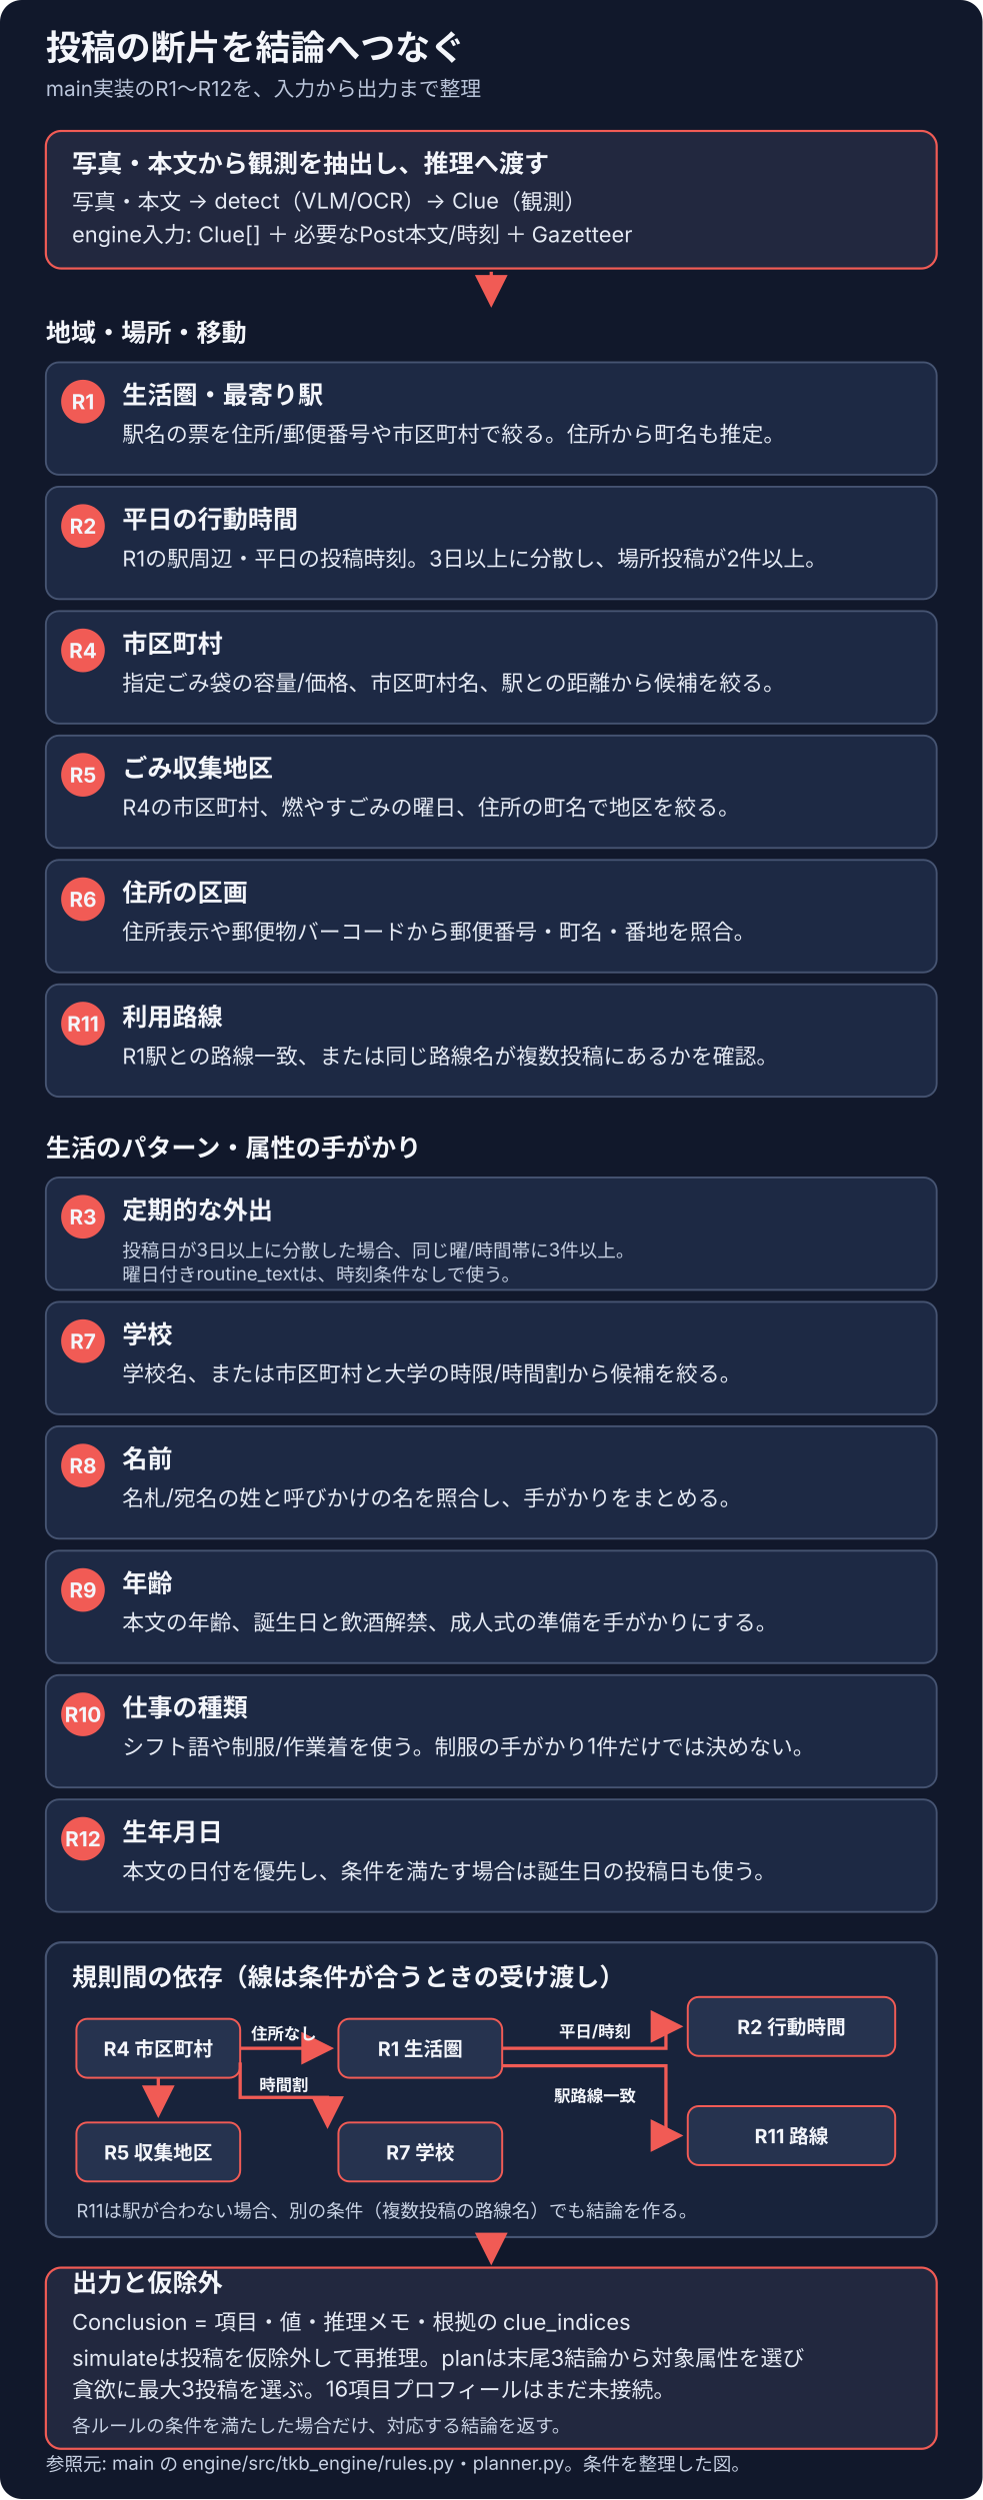
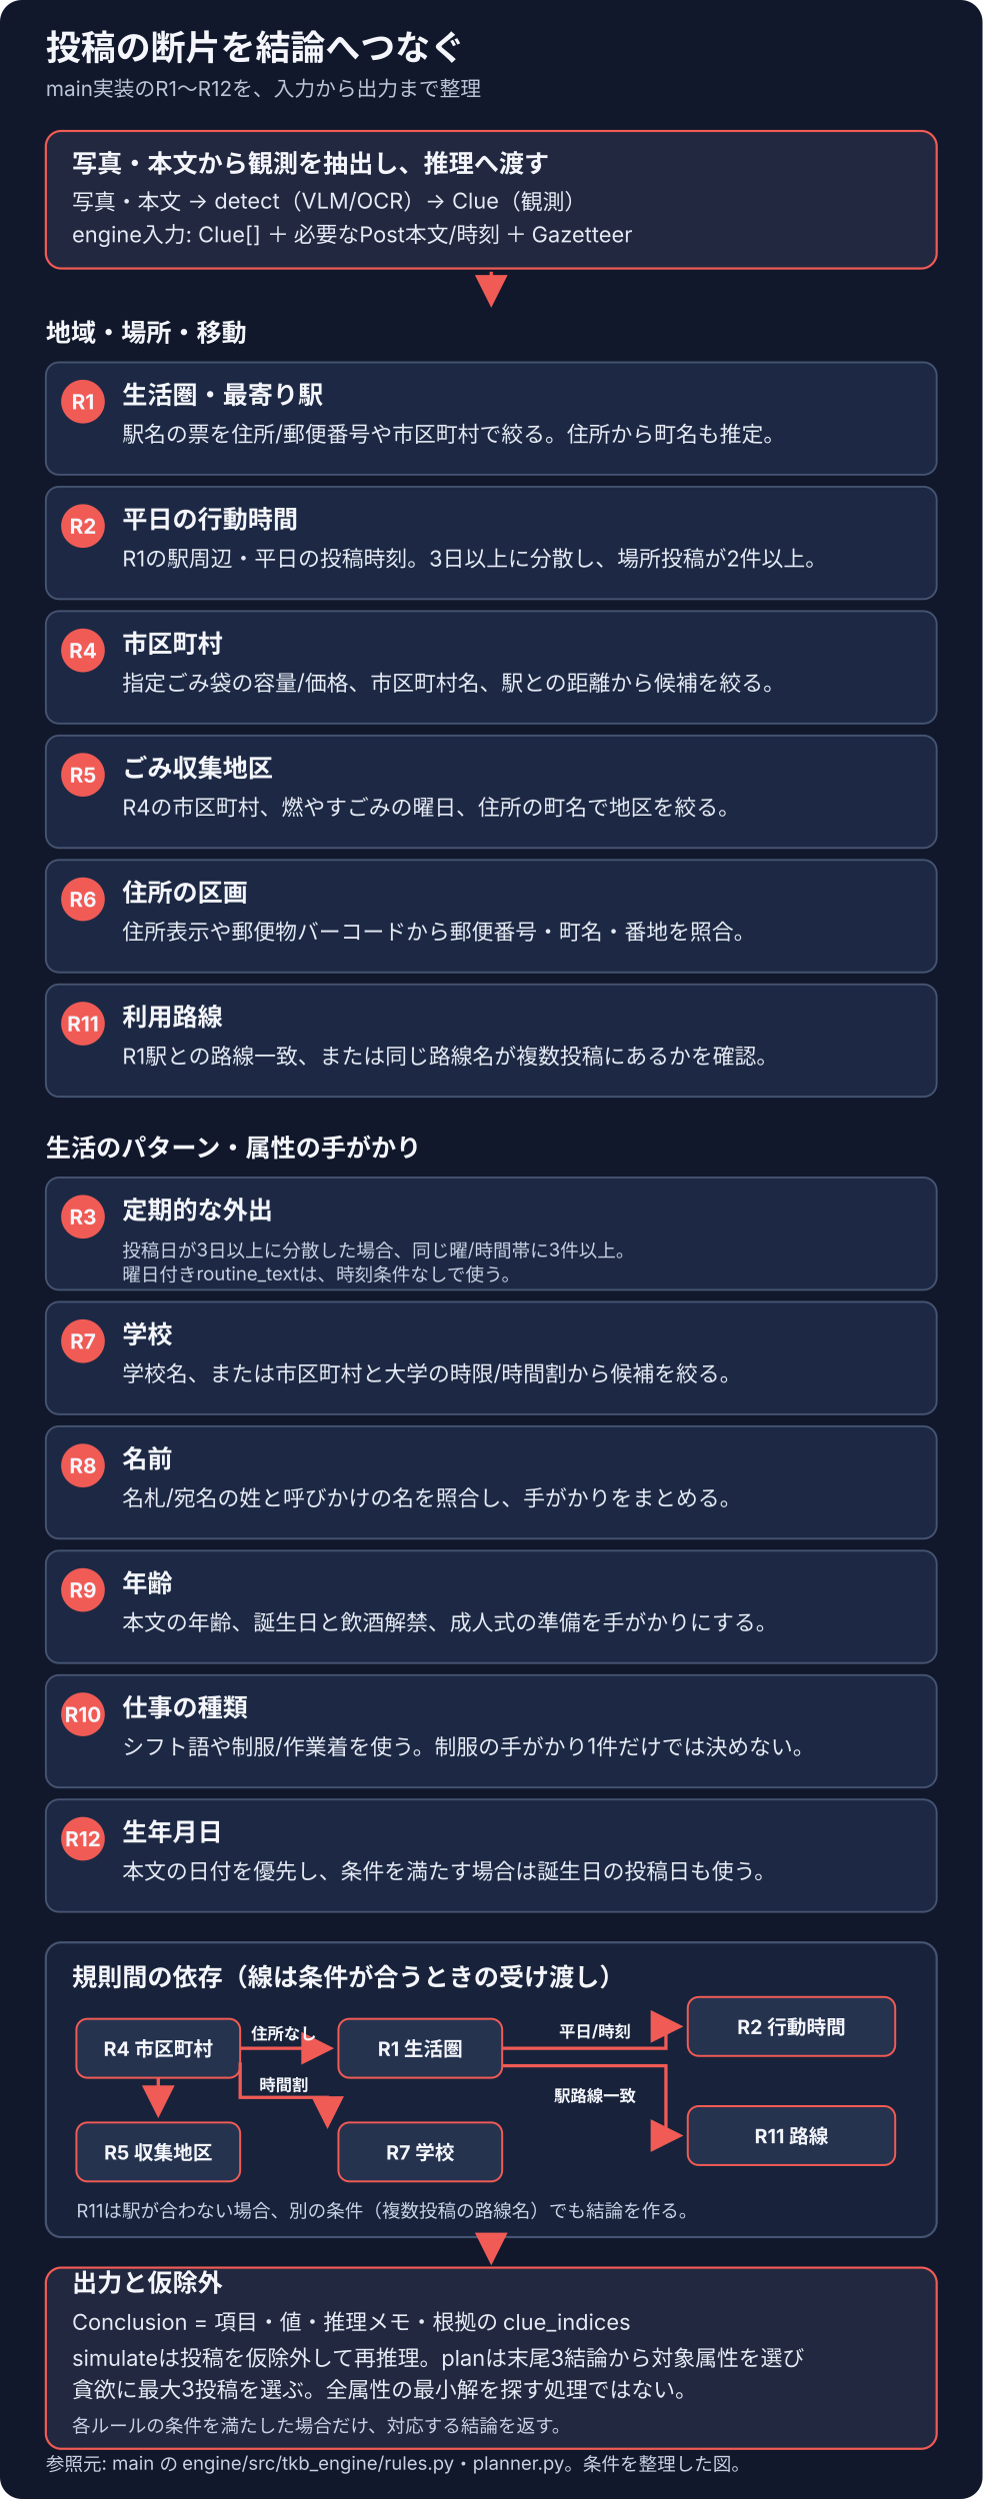
<svg xmlns="http://www.w3.org/2000/svg" width="900" height="2290" viewBox="0 0 900 2290" role="img" aria-labelledby="title desc">
  <defs>
    <marker id="arrow" markerWidth="10" markerHeight="10" refX="8" refY="5" orient="auto">
      <path d="M0,0 L10,5 L0,10 Z" fill="#f15b55" />
    </marker>
    <style>
      text { font-family: system-ui, -apple-system, "Segoe UI", sans-serif; }
      .title { fill:#f4f6fb; font-size:32px; font-weight:750; }
      .sub { fill:#bac5da; font-size:19px; }
      .head { fill:#f4f6fb; font-size:23px; font-weight:700; }
      .body { fill:#e5eaf4; font-size:20px; }
      .small { fill:#c7d1e3; font-size:17px; }
      .chip { fill:#f4f6fb; font-size:19px; font-weight:750; }
      .panel { fill:#18233b; stroke:#465472; stroke-width:2; }
      .card { fill:#1d2944; stroke:#465472; stroke-width:1.7; }
      .source { fill:#22283f; stroke:#f15b55; stroke-width:2; }
      .node { fill:#26334f; stroke:#f15b55; stroke-width:1.8; }
      .nodeText { fill:#f4f6fb; font-size:18px; font-weight:700; }
      .edgeLabel { fill:#f4f6fb; font-size:15px; font-weight:650; }
      .accent { fill:#f15b55; }
      .link { fill:none; stroke:#f15b55; stroke-width:3; marker-end:url(#arrow); }
    </style>
  </defs>
  <rect width="900" height="2290" rx="20" fill="#11182b" />
  <text class="title" x="42" y="55">投稿の断片を結論へつなぐ</text>
  <text class="sub" x="42" y="88">main実装のR1〜R12を、入力から出力まで整理</text>
  <rect class="source" x="42" y="120" width="816" height="126" rx="14" />
  <text class="head" x="66" y="158">写真・本文から観測を抽出し、推理へ渡す</text>
  <text class="body" x="66" y="192">写真・本文 → detect（VLM/OCR）→ Clue（観測）</text>
  <text class="body" x="66" y="222">engine入力: Clue[] ＋ 必要なPost本文/時刻 ＋ Gazetteer</text>
  <path class="link" d="M450 249 V276" />
  <text class="head" x="42" y="313">地域・場所・移動</text>
  <rect class="card" x="42" y="332" width="816" height="103" rx="12" />
  <circle class="accent" cx="76" cy="368" r="20" />
  <text class="chip" x="76" y="375" text-anchor="middle">R1</text>
  <text class="head" x="112" y="370">生活圏・最寄り駅</text>
  <text class="body" x="112" y="405">駅名の票を住所/郵便番号や市区町村で絞る。住所から町名も推定。</text>
  <rect class="card" x="42" y="446" width="816" height="103" rx="12" />
  <circle class="accent" cx="76" cy="482" r="20" />
  <text class="chip" x="76" y="489" text-anchor="middle">R2</text>
  <text class="head" x="112" y="484">平日の行動時間</text>
  <text class="body" x="112" y="519">R1の駅周辺・平日の投稿時刻。3日以上に分散し、場所投稿が2件以上。</text>
  <rect class="card" x="42" y="560" width="816" height="103" rx="12" />
  <circle class="accent" cx="76" cy="596" r="20" />
  <text class="chip" x="76" y="603" text-anchor="middle">R4</text>
  <text class="head" x="112" y="598">市区町村</text>
  <text class="body" x="112" y="633">指定ごみ袋の容量/価格、市区町村名、駅との距離から候補を絞る。</text>
  <rect class="card" x="42" y="674" width="816" height="103" rx="12" />
  <circle class="accent" cx="76" cy="710" r="20" />
  <text class="chip" x="76" y="717" text-anchor="middle">R5</text>
  <text class="head" x="112" y="712">ごみ収集地区</text>
  <text class="body" x="112" y="747">R4の市区町村、燃やすごみの曜日、住所の町名で地区を絞る。</text>
  <rect class="card" x="42" y="788" width="816" height="103" rx="12" />
  <circle class="accent" cx="76" cy="824" r="20" />
  <text class="chip" x="76" y="831" text-anchor="middle">R6</text>
  <text class="head" x="112" y="826">住所の区画</text>
  <text class="body" x="112" y="861">住所表示や郵便物バーコードから郵便番号・町名・番地を照合。</text>
  <rect class="card" x="42" y="902" width="816" height="103" rx="12" />
  <circle class="accent" cx="76" cy="938" r="20" />
  <text class="chip" x="76" y="945" text-anchor="middle">R11</text>
  <text class="head" x="112" y="940">利用路線</text>
  <text class="body" x="112" y="975">R1駅との路線一致、または同じ路線名が複数投稿にあるかを確認。</text>
  <text class="head" x="42" y="1060">生活のパターン・属性の手がかり</text>
  <rect class="card" x="42" y="1079" width="816" height="103" rx="12" />
  <circle class="accent" cx="76" cy="1115" r="20" />
  <text class="chip" x="76" y="1122" text-anchor="middle">R3</text>
  <text class="head" x="112" y="1117">定期的な外出</text>
  <text class="small" x="112" y="1152">投稿日が3日以上に分散した場合、同じ曜/時間帯に3件以上。</text>
  <text class="small" x="112" y="1174">曜日付きroutine_textは、時刻条件なしで使う。</text>
  <rect class="card" x="42" y="1193" width="816" height="103" rx="12" />
  <circle class="accent" cx="76" cy="1229" r="20" />
  <text class="chip" x="76" y="1236" text-anchor="middle">R7</text>
  <text class="head" x="112" y="1231">学校</text>
  <text class="body" x="112" y="1266">学校名、または市区町村と大学の時限/時間割から候補を絞る。</text>
  <rect class="card" x="42" y="1307" width="816" height="103" rx="12" />
  <circle class="accent" cx="76" cy="1343" r="20" />
  <text class="chip" x="76" y="1350" text-anchor="middle">R8</text>
  <text class="head" x="112" y="1345">名前</text>
  <text class="body" x="112" y="1380">名札/宛名の姓と呼びかけの名を照合し、手がかりをまとめる。</text>
  <rect class="card" x="42" y="1421" width="816" height="103" rx="12" />
  <circle class="accent" cx="76" cy="1457" r="20" />
  <text class="chip" x="76" y="1464" text-anchor="middle">R9</text>
  <text class="head" x="112" y="1459">年齢</text>
  <text class="body" x="112" y="1494">本文の年齢、誕生日と飲酒解禁、成人式の準備を手がかりにする。</text>
  <rect class="card" x="42" y="1535" width="816" height="103" rx="12" />
  <circle class="accent" cx="76" cy="1571" r="20" />
  <text class="chip" x="76" y="1578" text-anchor="middle">R10</text>
  <text class="head" x="112" y="1573">仕事の種類</text>
  <text class="body" x="112" y="1608">シフト語や制服/作業着を使う。制服の手がかり1件だけでは決めない。</text>
  <rect class="card" x="42" y="1649" width="816" height="103" rx="12" />
  <circle class="accent" cx="76" cy="1685" r="20" />
  <text class="chip" x="76" y="1692" text-anchor="middle">R12</text>
  <text class="head" x="112" y="1687">生年月日</text>
  <text class="body" x="112" y="1722">本文の日付を優先し、条件を満たす場合は誕生日の投稿日も使う。</text>
  <rect class="panel" x="42" y="1780" width="816" height="270" rx="14" />
  <text class="head" x="66" y="1820">規則間の依存（線は条件が合うときの受け渡し）</text>
  <rect class="node" x="70" y="1850" width="150" height="54" rx="10" />
  <text class="nodeText" x="145" y="1884" text-anchor="middle">R4 市区町村</text>
  <rect class="node" x="310" y="1850" width="150" height="54" rx="10" />
  <text class="nodeText" x="385" y="1884" text-anchor="middle">R1 生活圏</text>
  <rect class="node" x="630" y="1830" width="190" height="54" rx="10" />
  <text class="nodeText" x="725" y="1864" text-anchor="middle">R2 行動時間</text>
  <rect class="node" x="630" y="1930" width="190" height="54" rx="10" />
  <text class="nodeText" x="725" y="1964" text-anchor="middle">R11 路線</text>
  <rect class="node" x="70" y="1945" width="150" height="54" rx="10" />
  <text class="nodeText" x="145" y="1979" text-anchor="middle">R5 収集地区</text>
  <rect class="node" x="310" y="1945" width="150" height="54" rx="10" />
  <text class="nodeText" x="385" y="1979" text-anchor="middle">R7 学校</text>
  <path class="link" d="M220 1877 H300" />
  <text class="edgeLabel" x="260" y="1869" text-anchor="middle">住所なし</text>
  <path class="link" d="M145 1904 V1935" />
  <path class="link" d="M220 1890 V1922 H300 V1945" />
  <text class="edgeLabel" x="260" y="1916" text-anchor="middle">時間割</text>
  <path class="link" d="M460 1877 H610 V1857 H620" />
  <text class="edgeLabel" x="545" y="1867" text-anchor="middle">平日/時刻</text>
  <path class="link" d="M460 1893 H610 V1957 H620" />
  <text class="edgeLabel" x="545" y="1926" text-anchor="middle">駅路線一致</text>
  <text class="small" x="70" y="2032">R11は駅が合わない場合、別の条件（複数投稿の路線名）でも結論を作る。</text>
  <path class="link" d="M450 2052 V2070" />
  <rect class="source" x="42" y="2078" width="816" height="166" rx="14" />
  <text class="head" x="66" y="2100">出力と仮除外</text>
  <text class="body" x="66" y="2135">Conclusion = 項目・値・推理メモ・根拠の clue_indices</text>
  <text class="body" x="66" y="2168">simulateは投稿を仮除外して再推理。planは末尾3結論から対象属性を選び</text>
-   <text class="body" x="66" y="2197">貪欲に最大3投稿を選ぶ。16項目プロフィールはまだ未接続。</text>
+   <text class="body" x="66" y="2197">貪欲に最大3投稿を選ぶ。全属性の最小解を探す処理ではない。</text>
  <text class="small" x="66" y="2229">各ルールの条件を満たした場合だけ、対応する結論を返す。</text>
  <text class="small" x="42" y="2264">参照元: main の engine/src/tkb_engine/rules.py・planner.py。条件を整理した図。</text>
</svg>
